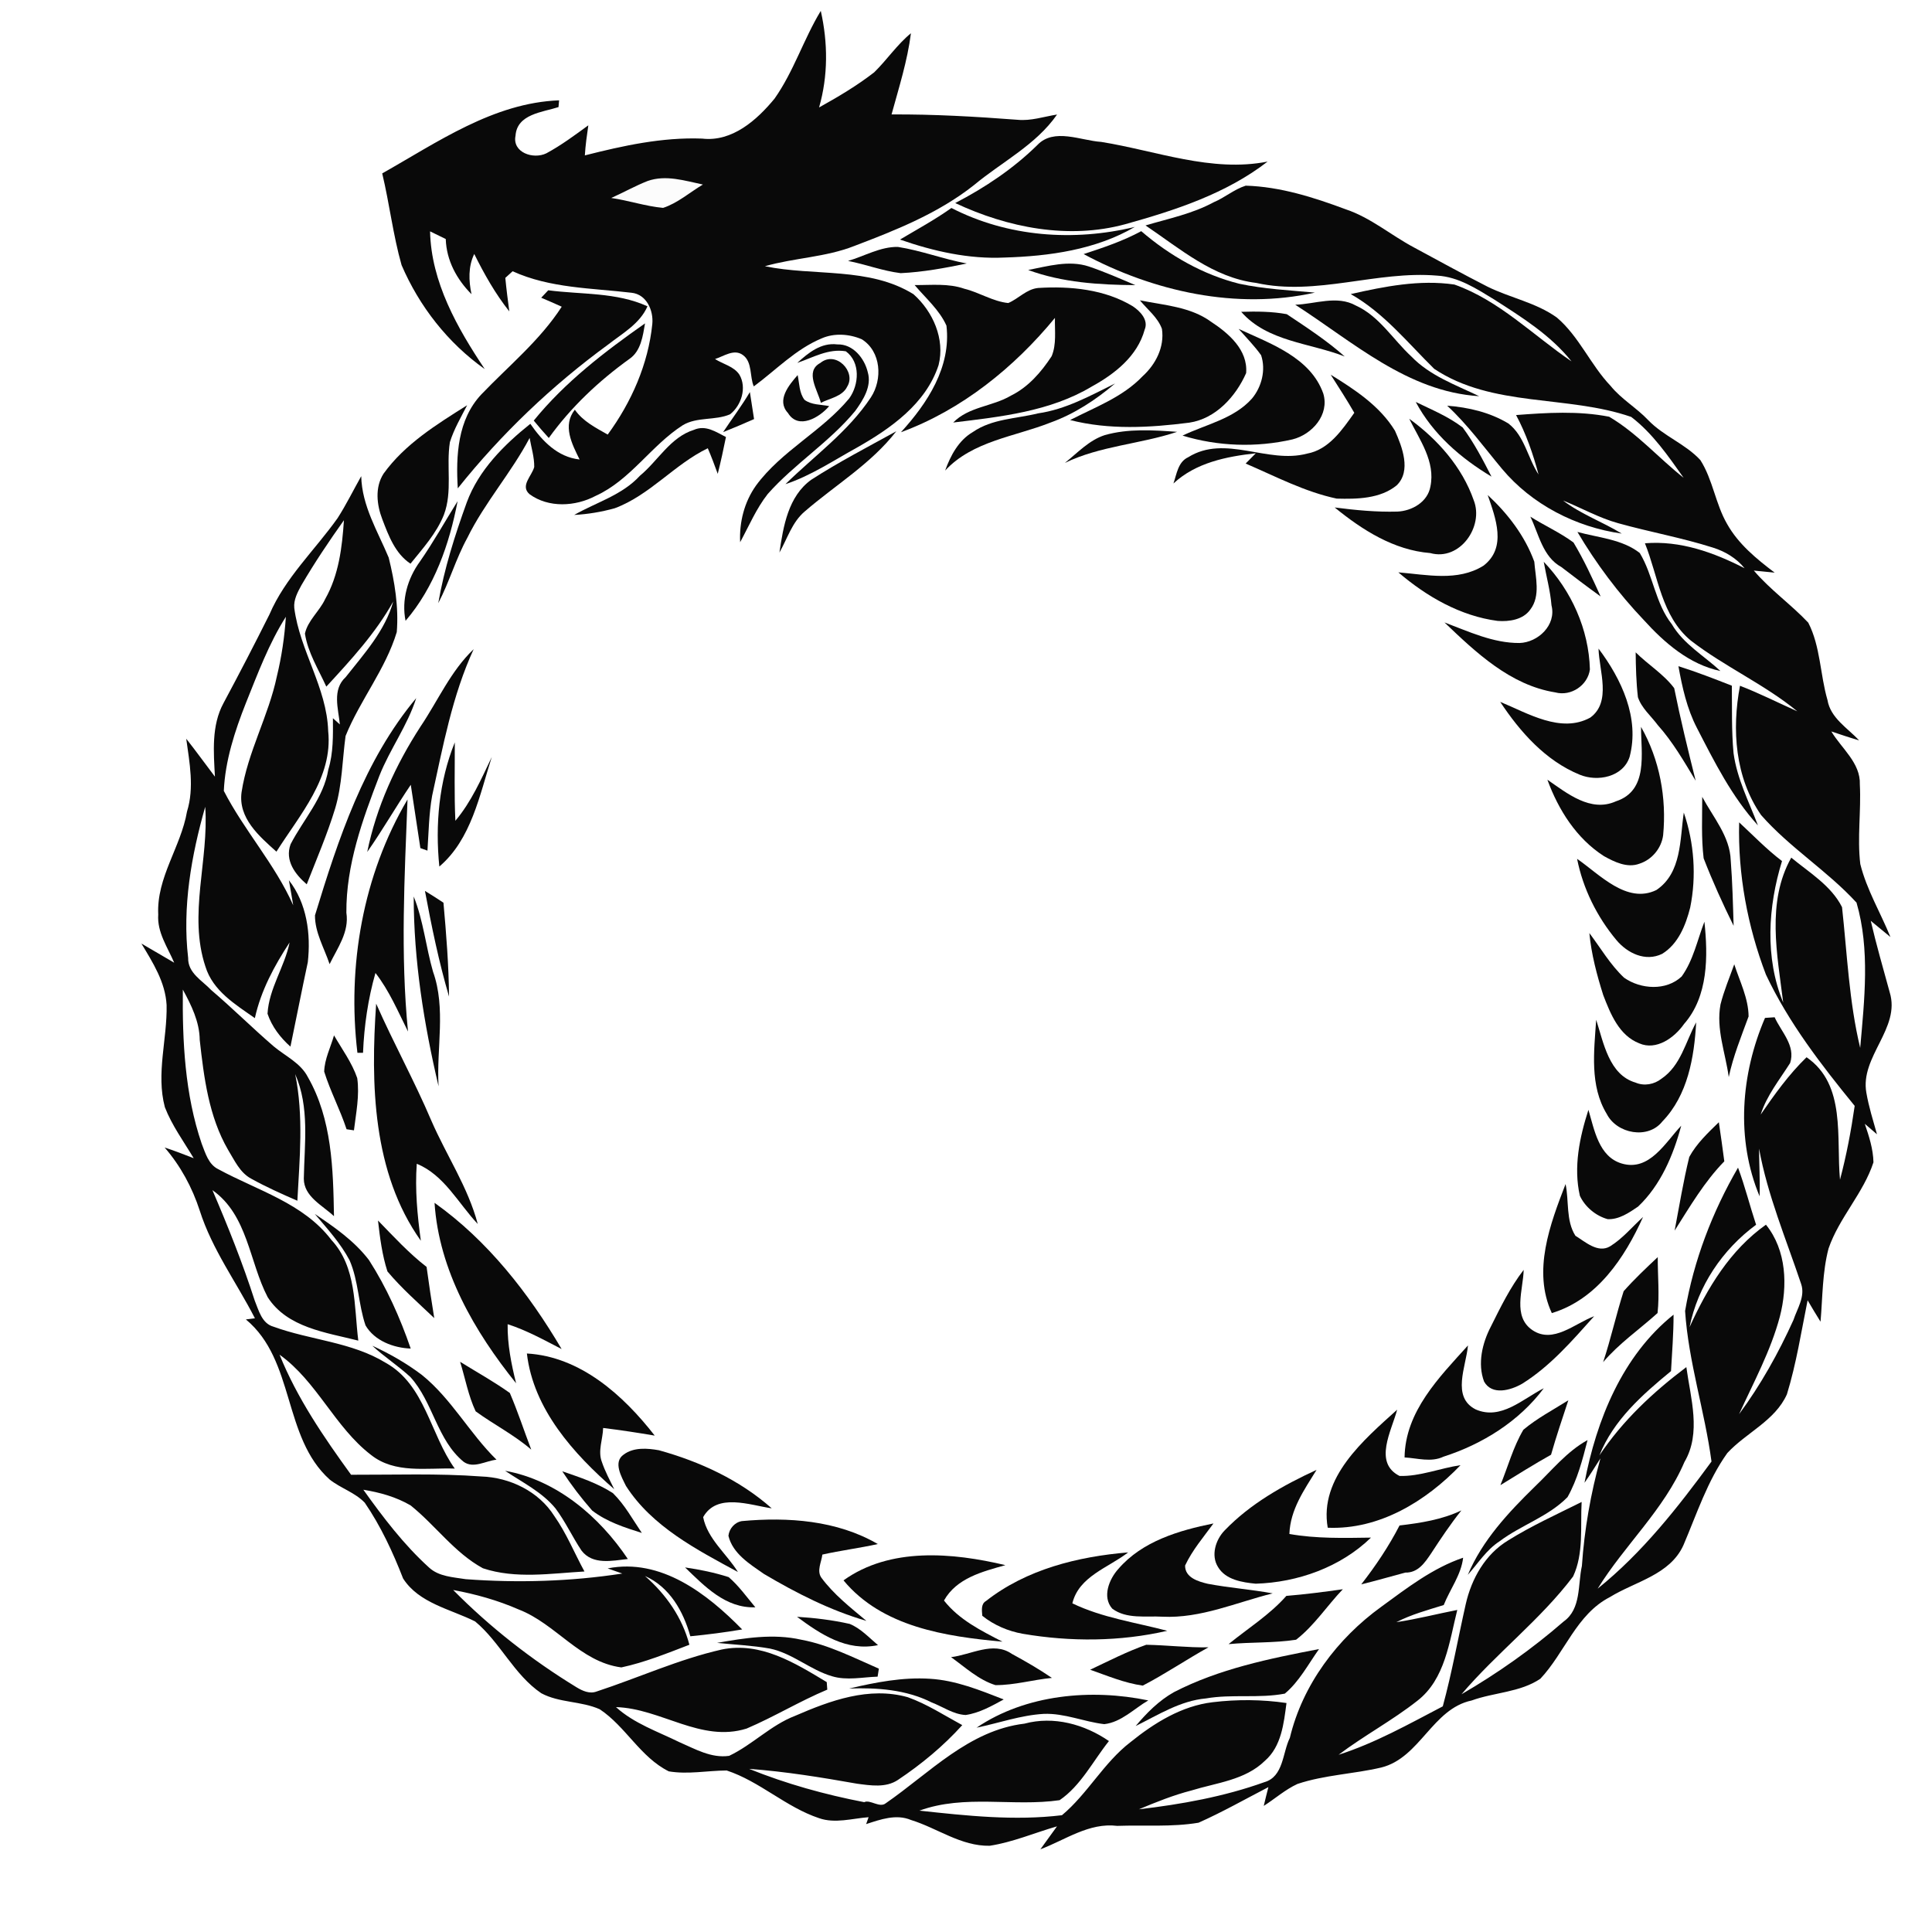
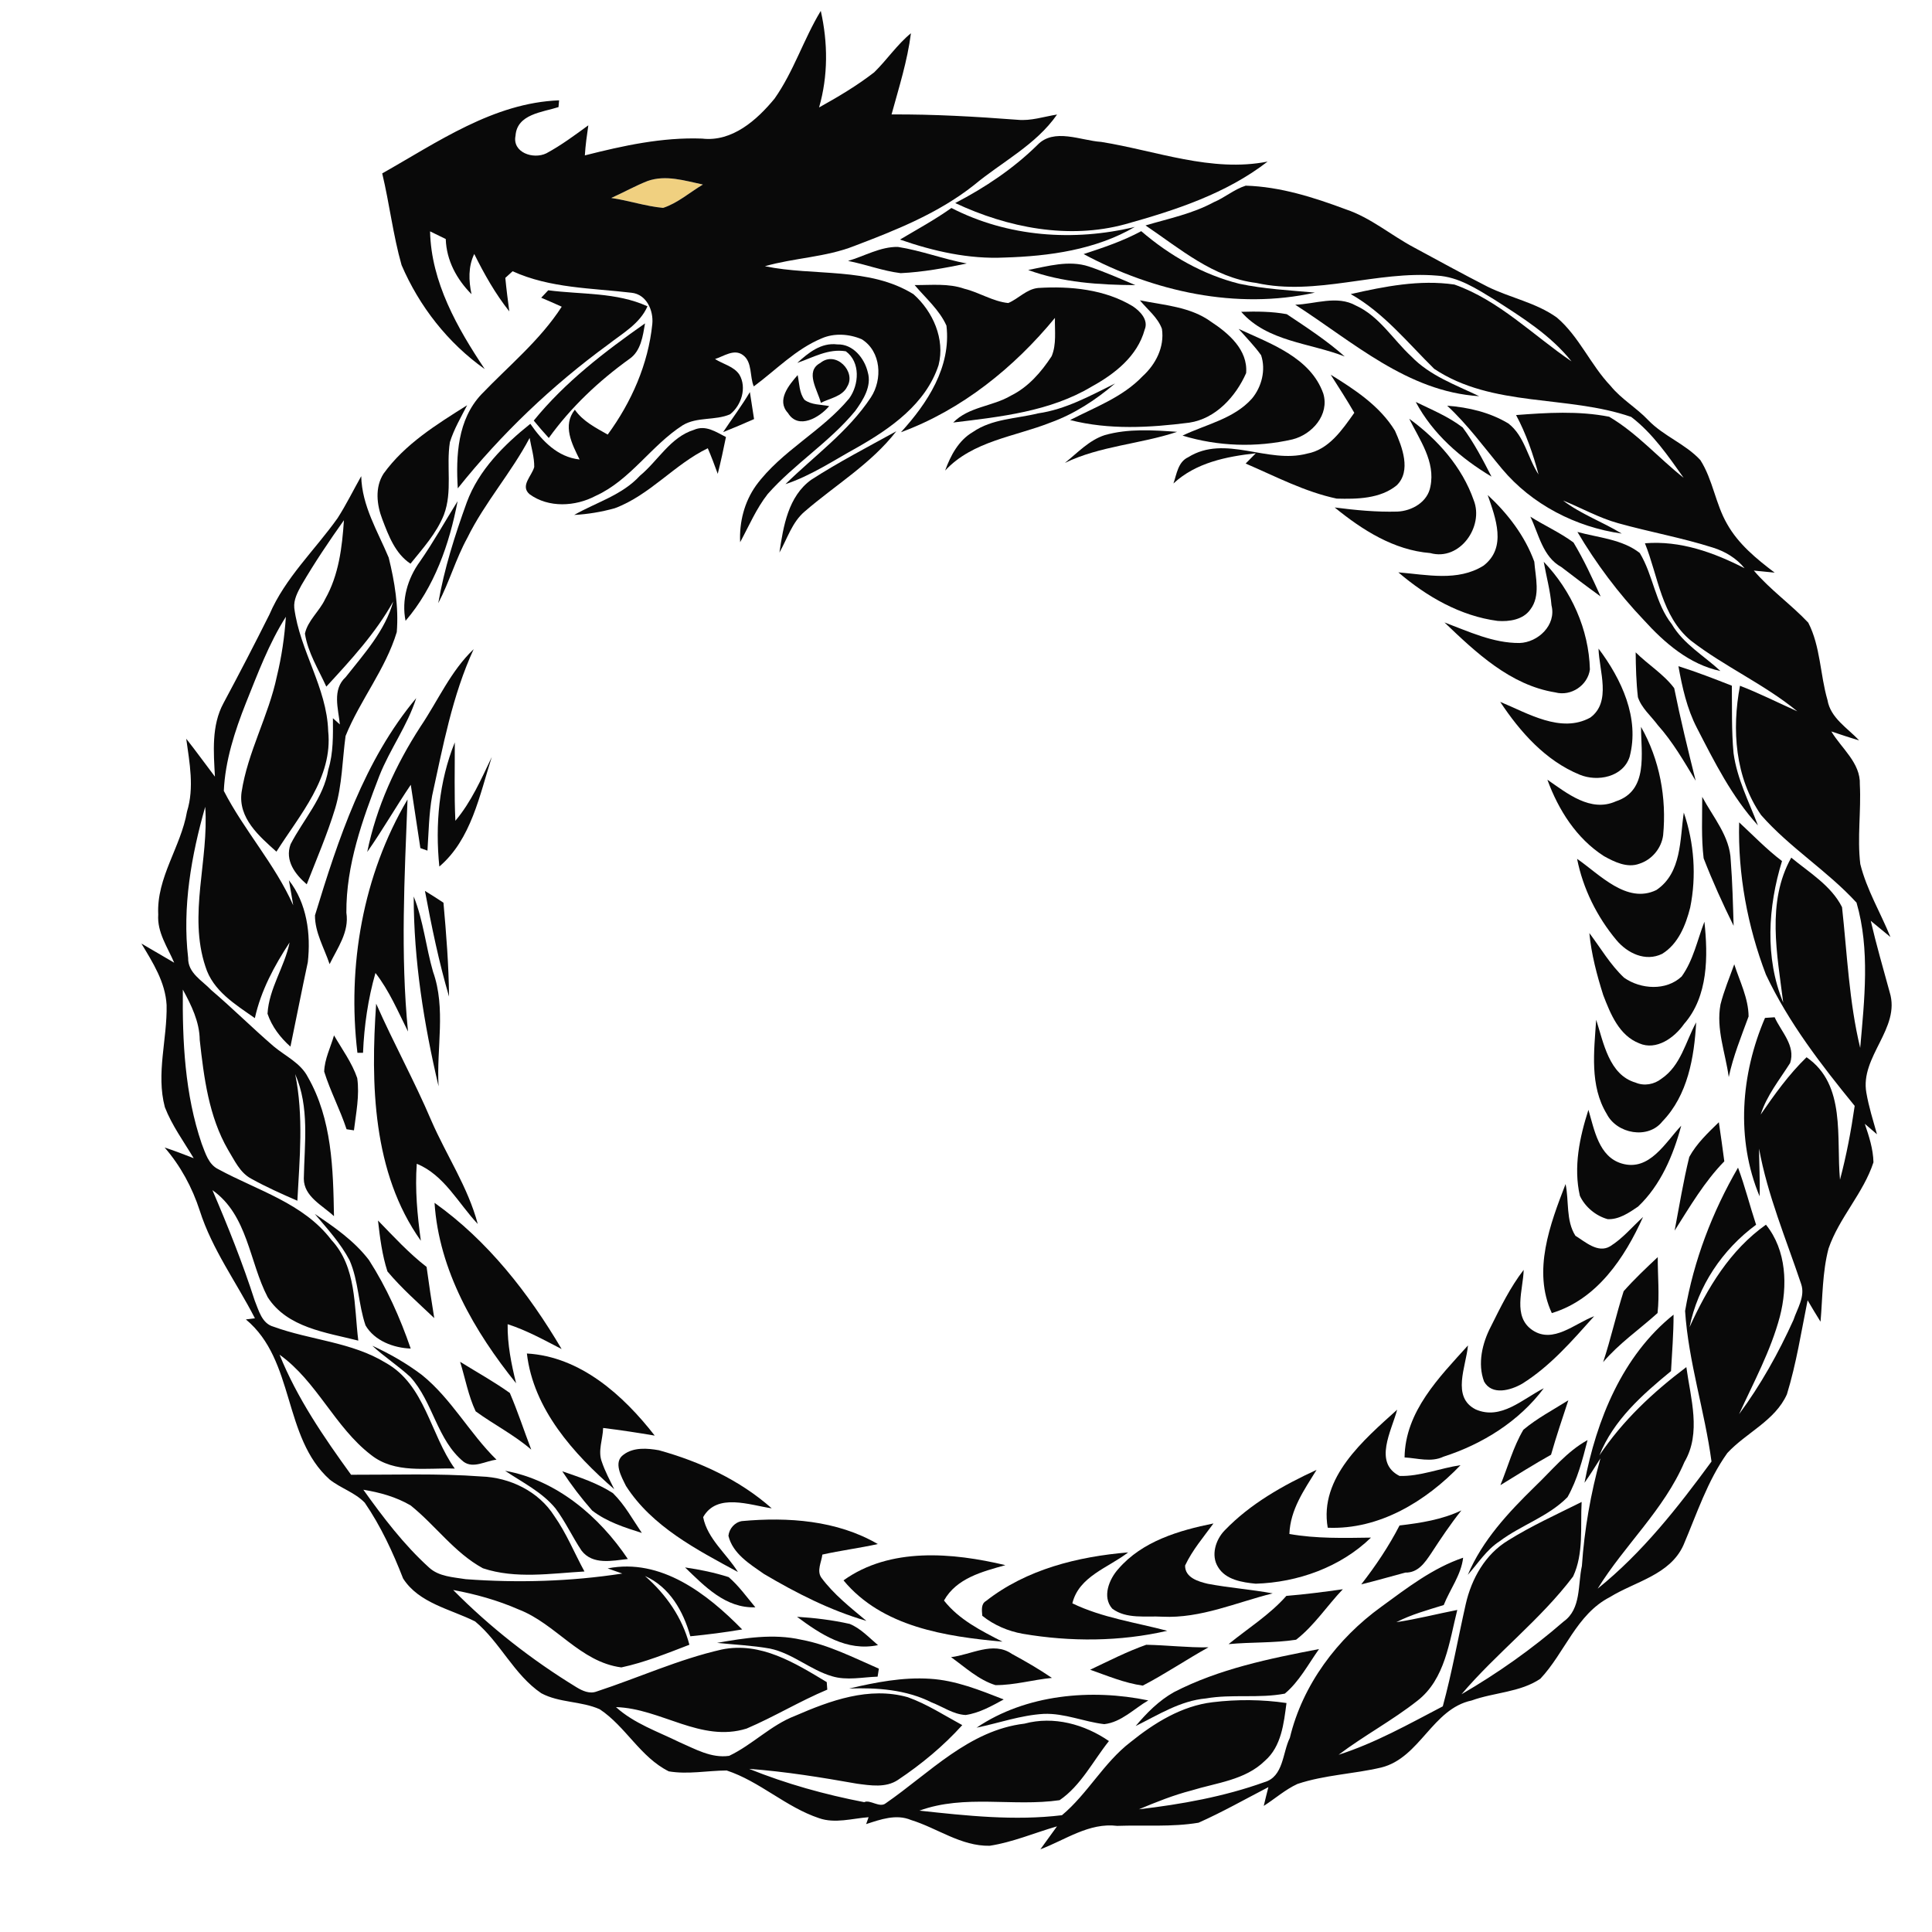
<svg xmlns="http://www.w3.org/2000/svg" width="600pt" height="600pt" viewBox="0 0 600 600" version="1.1" id="svg2">
-   <path style="fill:#fcfcfc" id="path7" d="m 201.1,56.22 c 5.68,-2.02 11.6,-0.08 17.19,1.09 -4.08,2.43 -7.85,5.78 -12.36,7.25 -5.44,-0.5 -10.69,-2.3 -16.1,-3.08 3.79,-1.69 7.41,-3.74 11.27,-5.26 z" />
-   <path style="fill:#fcfcfc" id="path9" d="m 131.7,57.15 c 1.27,0.09 2.54,0.18 3.81,0.27 0.08,0.74 0.25,2.24 0.33,2.98 -1.4,-1.06 -2.78,-2.15 -4.14,-3.25 z" />
-   <path style="fill:#fcfcfc" id="path11" d="m 315.6,95.11 c 3.36,0.59 6.63,1.59 9.77,2.92 -3.38,-0.49 -6.68,-1.46 -9.77,-2.92 z" />
-   <path style="fill:#fcfcfc" id="path13" d="m 478.4,148.15 c 1.4,-0.44 1.88,0.05 1.45,1.45 -1.4,0.43 -1.89,-0.06 -1.45,-1.45 z" />
-   <path style="fill:#fcfcfc" id="path15" d="m 560.11,221.43 c 4.38,1.97 6.67,6.11 7.18,10.75 -2.47,-3.54 -4.92,-7.08 -7.18,-10.75 z" />
-   <path style="fill:#fcfcfc" id="path19" d="m 90.13,288.53 c 3.91,0.79 -2.3,3.44 0,0 z" />
-   <path style="fill:#fcfcfc" id="path23" d="m 414.24,513.37 c 3.86,-3.18 8.35,-5.47 12.91,-7.48 -4.17,2.72 -8.52,5.14 -12.91,7.48 z" />
+   <path style="fill:#f0d080" id="path7" d="m 201.1,56.22 c 5.68,-2.02 11.6,-0.08 17.19,1.09 -4.08,2.43 -7.85,5.78 -12.36,7.25 -5.44,-0.5 -10.69,-2.3 -16.1,-3.08 3.79,-1.69 7.41,-3.74 11.27,-5.26 z" />
+   <path style="fill:#f0d080" id="path9" d="m 131.7,57.15 c 1.27,0.09 2.54,0.18 3.81,0.27 0.08,0.74 0.25,2.24 0.33,2.98 -1.4,-1.06 -2.78,-2.15 -4.14,-3.25 z" />
+   <path style="fill:#f0d080" id="path11" d="m 315.6,95.11 c 3.36,0.59 6.63,1.59 9.77,2.92 -3.38,-0.49 -6.68,-1.46 -9.77,-2.92 z" />
+   <path style="fill:#f0d080" id="path13" d="m 478.4,148.15 c 1.4,-0.44 1.88,0.05 1.45,1.45 -1.4,0.43 -1.89,-0.06 -1.45,-1.45 z" />
+   <path style="fill:#f0d080" id="path15" d="m 560.11,221.43 c 4.38,1.97 6.67,6.11 7.18,10.75 -2.47,-3.54 -4.92,-7.08 -7.18,-10.75 z" />
+   <path style="fill:#f0d080" id="path19" d="m 90.13,288.53 c 3.91,0.79 -2.3,3.44 0,0 z" />
+   <path style="fill:#f0d080" id="path23" d="m 414.24,513.37 c 3.86,-3.18 8.35,-5.47 12.91,-7.48 -4.17,2.72 -8.52,5.14 -12.91,7.48 z" />
  <g id="#090909ff">
    <path fill="#090909" opacity="1.00" d="M 240.55 30.62 C 246.5 22.18 249.57 12.17 254.9 3.38 C 257.14 13.32 257.19 23.57 254.37 33.37 C 260.29 30.08 266.13 26.62 271.49 22.46 C 275.46 18.58 278.58 13.86 282.9 10.32 C 281.81 18.92 279.16 27.2 276.88 35.54 C 289.94 35.46 302.99 36.21 316.01 37.2 C 320.18 37.61 324.21 36.21 328.28 35.57 C 321.7 45.03 311.17 50.25 302.51 57.46 C 291.5 66.19 278.32 71.45 265.31 76.39 C 256.41 79.9 246.68 80.06 237.55 82.68 C 252.82 85.84 269.91 82.82 283.68 91.36 C 289.72 96.72 293.55 105.31 291.48 113.4 C 287.54 125.43 276.55 133.11 266.02 139.07 C 258.78 143.06 251.82 147.75 243.93 150.36 C 252.92 141.54 263.44 134.05 270.46 123.41 C 274.14 117.81 273.66 109.16 267.65 105.37 C 263.76 103.69 259.05 103.37 255.14 105.1 C 247.08 108.46 241.01 114.9 234.1 120 C 232.78 117.07 233.73 112.42 230.7 110.25 C 227.96 108.24 224.79 110.65 222.06 111.5 C 224.45 113.05 227.94 113.77 229.63 116.36 C 231.99 120.38 230.25 125.9 226.74 128.66 C 222.09 130.67 216.5 129.38 212.05 132.05 C 202.22 138.34 195.81 149.09 185 153.99 C 178.71 157.33 170.38 157.8 164.46 153.48 C 161.44 150.87 165.2 147.8 165.91 145.02 C 165.95 141.97 165 138.99 164.48 136 C 158.79 146.82 150.52 156.07 145.12 167.06 C 141.55 173.56 139.55 180.76 136.11 187.31 C 137.95 176.61 141.28 166.21 144.96 156.02 C 148.66 145.99 156.5 138.17 164.7 131.62 C 168.38 136.93 173.14 141.96 180 142.7 C 177.63 137.89 174.61 132.16 178.52 127.24 C 181.04 130.85 185 132.84 188.73 134.96 C 196.09 124.92 201.32 113.08 202.58 100.62 C 202.99 96.44 200.8 91.41 196.14 90.92 C 183.75 89.45 170.8 89.53 159.2 84.24 C 158.45 84.93 157.69 85.62 156.93 86.3 C 157.26 89.78 157.71 93.24 158.17 96.71 C 153.82 91.22 150.38 85.11 147.28 78.87 C 145.38 82.82 145.55 87.18 146.43 91.37 C 141.82 86.71 138.66 80.92 138.43 74.23 C 136.81 73.43 135.18 72.64 133.56 71.85 C 133.91 87.62 142.02 101.85 150.54 114.62 C 139.11 106.53 130.22 95.15 124.71 82.32 C 122.06 72.98 120.96 63.28 118.7 53.85 C 135.87 44.17 153.25 31.93 173.63 31.16 C 173.59 31.68 173.49 32.74 173.45 33.26 C 168.44 34.87 160.58 35.41 160.1 42.13 C 159.03 47.36 165.62 49.6 169.68 47.61 C 174.29 45.13 178.49 41.99 182.71 38.92 C 182.26 42.02 181.82 45.13 181.63 48.26 C 193.55 45.24 205.63 42.58 218.03 43.04 C 227.39 44.14 235.06 37.29 240.55 30.62 M 201.1 56.22 C 197.24 57.74 193.62 59.79 189.83 61.48 C 195.24 62.26 200.49 64.06 205.93 64.56 C 210.44 63.09 214.21 59.74 218.29 57.31 C 212.7 56.14 206.78 54.2 201.1 56.22" id="path26" />
    <path fill="#090909" opacity="1.00" d=" M 322.12 45.08 C 327.28 39.59 335.69 43.68 341.99 44.07 C 359.06 46.81 376.25 53.63 393.67 50.18 C 380.76 60.17 364.97 65.30 349.46 69.63 C 331.79 74.44 312.94 70.71 296.65 63.06 C 305.90 58.26 314.66 52.41 322.12 45.08 Z" id="path28" />
    <path fill="#090909" opacity="1.00" d="M 376.92 62.81 C 380.37 61.37 383.29 58.79 386.87 57.66 C 397.6 57.98 407.99 61.29 417.98 65.02 C 425.72 67.62 431.96 73.04 439.09 76.83 C 446.68 80.94 454.26 85.09 461.95 89.02 C 469 92.51 477.04 93.97 483.5 98.62 C 490.43 104.52 493.95 113.31 500.19 119.85 C 503.53 123.97 508.23 126.63 511.86 130.47 C 516.61 135.43 523.42 137.85 528.06 142.88 C 531.95 148.98 532.75 156.49 536.37 162.73 C 539.88 168.99 545.52 173.58 551.15 177.85 C 548.99 177.64 546.83 177.4 544.67 177.2 C 549.74 183.16 556.23 187.71 561.57 193.37 C 565.38 200.76 565.24 209.51 567.54 217.39 C 568.47 222.99 573.75 226.07 577.37 229.93 C 574.46 229.09 571.6 228.12 568.74 227.16 C 571.87 232.41 577.85 236.93 577.59 243.63 C 578.02 251.86 576.75 260.13 577.73 268.34 C 579.71 276.31 584.02 283.43 587.09 291 C 585.04 289.32 583 287.64 580.98 285.97 C 582.71 293.42 584.84 300.77 586.86 308.15 C 590.34 319.38 577.58 328.13 579.62 339.38 C 580.37 343.76 581.72 347.99 582.91 352.26 C 581.64 351.19 580.38 350.1 579.13 349.01 C 580.44 352.89 581.73 356.82 581.82 360.97 C 578.67 370.61 571.17 378.14 567.87 387.74 C 565.93 395.15 566.04 402.87 565.38 410.46 C 563.99 408.27 562.68 406.03 561.37 403.81 C 559.4 413.58 557.87 423.48 554.94 433.02 C 551.26 441.24 542.27 444.93 536.43 451.26 C 530.23 459.94 526.95 470.18 522.8 479.88 C 518.6 489.13 507.87 491.11 499.95 496 C 489.56 501.36 485.98 513.27 478.37 521.35 C 472.12 525.59 463.99 525.57 457.04 528.1 C 444.81 530.68 441.03 545.89 428.99 548.91 C 420.38 550.94 411.38 551.2 402.94 554.02 C 399.14 555.77 395.98 558.6 392.47 560.84 C 392.92 558.89 393.42 556.94 393.91 555.01 C 386.71 558.74 379.63 562.76 372.22 566.06 C 363.9 567.46 355.37 566.74 346.97 567.04 C 338.22 565.96 330.89 571.38 323.1 574.32 C 324.81 571.93 326.55 569.58 328.26 567.19 C 321.3 569.19 314.54 572.12 307.35 573.22 C 298.45 573.39 291.11 567.74 282.91 565.21 C 278.3 563.28 273.42 565.05 268.99 566.49 C 269.24 565.77 269.49 565.06 269.75 564.35 C 264.68 564.73 259.34 566.39 254.37 564.65 C 244.07 561.22 235.97 553.23 225.68 549.84 C 219.69 549.87 213.69 551.12 207.7 550.11 C 198.87 545.72 194.33 536.19 186.26 530.83 C 180.5 528.25 173.69 528.86 168.1 525.85 C 159.58 520.07 155.37 510.05 147.55 503.55 C 139.93 499.72 130.09 497.91 125.18 490.2 C 121.99 482 118.26 473.96 113.28 466.68 C 110.24 463.5 105.79 462.19 102.38 459.48 C 87.74 446.33 91.7 422.49 76.36 409.76 C 77.3 409.63 78.23 409.51 79.17 409.41 C 73.45 398.27 65.88 388.03 62.04 375.99 C 59.71 368.8 56.08 362.08 51.13 356.37 C 54.18 357.36 57.16 358.53 60.15 359.69 C 57.05 354.49 53.39 349.52 51.2 343.85 C 48.41 333.38 51.97 322.67 51.74 312.12 C 51.34 304.96 47.47 298.96 43.92 293.03 C 47.31 295.01 50.71 296.99 54.1 298.98 C 52.03 294.14 48.75 289.52 49.14 284 C 48.57 272.53 56.2 263 58.08 252.02 C 60.38 244.64 58.86 236.86 57.84 229.42 C 60.89 233.28 63.77 237.28 66.75 241.2 C 66.34 233.57 65.63 225.35 69.4 218.38 C 74.29 209.27 79.05 200.08 83.68 190.82 C 88.55 179.45 97.79 170.85 104.85 160.9 C 107.54 156.7 109.74 152.22 112.18 147.88 C 112.4 157.12 117.27 164.92 120.71 173.16 C 122.58 180.67 123.85 188.55 123.22 196.3 C 119.71 207.89 111.83 217.42 107.32 228.56 C 106.3 236.06 106.28 243.75 104.09 251.06 C 101.64 259.1 98.31 266.81 95.26 274.63 C 91.71 271.57 88.39 267.29 90.24 262.19 C 94.19 254.54 100.51 247.79 101.96 239 C 103.55 233.82 103.42 228.4 103.39 223.05 C 104.11 223.69 104.83 224.33 105.55 224.98 C 105.06 220.03 103.09 214.19 107.36 210.28 C 113.09 203.01 119.58 195.93 122.13 186.79 C 116.64 196.68 108.95 204.96 101.34 213.24 C 98.9 207.86 95.61 202.68 94.7 196.77 C 95.59 192.68 99.24 189.81 100.97 186.07 C 105.22 178.58 106.25 169.98 106.81 161.56 C 102.16 168.1 97.68 174.77 93.63 181.7 C 92.44 183.88 91.14 186.25 91.39 188.82 C 93.09 202.05 101.5 213.53 101.92 227.04 C 103.44 241.55 93.06 253.06 85.85 264.49 C 80.49 259.69 73.93 254.07 75.02 246.03 C 76.92 233.52 83.41 222.34 85.99 210.01 C 87.46 203.96 88.37 197.77 88.78 191.55 C 83.47 199.9 80.04 209.22 76.36 218.35 C 72.91 227.07 69.92 236.26 69.51 245.62 C 75.84 257.93 85.41 268.4 91.06 281.14 C 90.64 278.54 90.17 275.96 89.72 273.37 C 95.3 280.49 96.58 290.06 95.59 298.83 C 93.72 307.55 92.01 316.3 90.2 325.04 C 87.06 322.25 84.43 318.82 83.08 314.82 C 83.53 306.95 88.38 300.31 89.94 292.69 C 85.19 299.93 81.03 307.65 79.15 316.19 C 73.07 311.91 66.13 307.75 63.8 300.18 C 58.41 284.04 64.92 267.07 63.73 250.56 C 59.41 265.74 56.59 281.69 58.43 297.48 C 58.33 302.21 62.77 304.48 65.57 307.45 C 72.21 313.1 78.38 319.26 84.99 324.95 C 88.63 328 93.36 330.1 95.61 334.5 C 103.11 347.59 103.47 363.03 103.72 377.7 C 100.14 374.31 94.37 371.64 94.35 366.04 C 94.55 355.14 96.18 343.87 91.67 333.57 C 94.33 346.6 93.05 359.77 92.35 372.9 C 87.47 370.78 82.6 368.6 77.94 366.01 C 74.46 364.12 72.81 360.31 70.83 357.09 C 64.84 346.74 63.33 334.67 62.03 322.98 C 61.96 317.29 59.42 312.18 56.78 307.32 C 56.62 323.4 57.4 339.84 62.64 355.19 C 63.79 358.12 64.75 361.66 67.84 363.13 C 79.9 369.69 94.28 373.68 102.91 385.07 C 110.77 393.5 109.93 405.62 111.27 416.34 C 101.28 413.81 89.2 412.34 83.13 402.85 C 77.39 391.86 76.98 377.38 65.97 369.61 C 70.8 380.86 75.34 392.23 79.1 403.89 C 80.36 406.95 81.3 411.02 84.95 412.02 C 96.42 416.2 109.18 416.75 119.78 423.23 C 132.03 430.06 133.59 445.41 141.23 456.08 C 132.47 455.79 122.64 457.76 115.19 451.81 C 103.96 443.18 98.41 428.99 86.82 420.71 C 92.26 434.19 100.54 446.29 109.03 458 C 122.5 458.04 135.99 457.53 149.44 458.53 C 158.34 458.82 167.32 463.16 172.15 470.82 C 175.92 476.17 178.38 482.3 181.51 488.04 C 171.06 488.64 160.11 490.42 149.97 487.04 C 141.14 482.23 135.25 473.72 127.52 467.52 C 123.04 464.89 117.94 463.48 112.84 462.65 C 118.96 471.22 125.4 479.7 133.23 486.8 C 136.29 489.64 140.77 489.8 144.65 490.43 C 160.84 491.63 177.2 491.15 193.26 488.68 C 191.74 488.14 190.22 487.61 188.71 487.08 C 205.25 483.8 219.65 494.97 230.49 506.04 C 225.15 506.95 219.78 507.63 214.39 508.16 C 212.22 500.41 207.99 492.86 200.3 489.44 C 206.86 495.15 211.88 502.35 214.1 510.79 C 207.17 513.45 200.25 516.27 192.97 517.83 C 180.16 516.17 172.64 504.29 161.09 499.84 C 154.59 496.99 147.7 495.07 140.74 493.79 C 152.2 505.38 165.14 515.5 179.05 524 C 180.9 525.12 183.12 526.14 185.29 525.31 C 198.27 521.05 210.81 515.29 224.16 512.27 C 236.23 509.78 246.91 516.47 256.75 522.39 C 256.79 522.97 256.88 524.14 256.92 524.73 C 248.36 528.32 240.39 533.19 231.87 536.82 C 217.69 541.27 205.24 530.55 191.3 530.16 C 196.93 535.26 204.27 537.74 210.98 541.04 C 215.87 543.15 220.87 546.1 226.45 545.29 C 233.67 541.86 239.39 535.75 246.92 532.87 C 257.85 528.13 269.86 523.7 281.91 527.08 C 287.9 529.21 293.27 532.74 298.84 535.75 C 292.96 542.27 286.13 547.92 278.83 552.79 C 275.08 555.28 270.35 554.5 266.14 553.94 C 255.04 551.98 243.89 550.16 232.65 549.34 C 244.18 553.99 256.2 557.33 268.4 559.68 C 270.17 558.76 273.19 561.57 275.08 560.02 C 288.66 550.65 300.92 537.34 318.17 535.29 C 327.25 532.85 336.82 535.49 344.39 540.7 C 339.45 546.89 335.67 554.56 329.07 559.06 C 314.67 561.16 299.62 557.17 285.54 562.31 C 300.2 563.9 315.1 565.52 329.8 563.73 C 337.72 557.13 342.76 547.44 351.04 541.07 C 358.45 535.09 366.96 529.78 376.6 528.64 C 384.19 527.72 391.95 527.77 399.53 528.89 C 398.7 535.18 397.97 542.37 392.83 546.83 C 386.67 552.87 377.77 553.64 369.94 556.07 C 364.36 557.51 359 559.68 353.69 561.89 C 366.87 560.35 380.12 557.97 392.63 553.48 C 398.66 551.78 398.26 544.33 400.57 539.72 C 404.53 523.18 415.33 508.85 428.98 498.99 C 436.94 493.18 444.94 486.97 454.39 483.76 C 453.78 489.1 450.31 493.55 448.36 498.46 C 443.38 500.01 438.31 501.38 433.65 503.78 C 440.02 502.83 446.25 501.22 452.57 499.98 C 450.09 509.84 448.83 521.47 440.2 528.17 C 432.41 534.31 423.62 538.99 415.71 544.96 C 427.08 541.32 437.53 535.42 448.07 529.92 C 450.93 519.43 452.81 508.73 455.21 498.14 C 457 490.26 461.26 482.69 468.33 478.41 C 475.63 473.85 483.5 470.29 491.19 466.45 C 490.77 474.11 491.89 482.44 488.54 489.59 C 478.38 503.04 464.77 513.35 453.88 526.17 C 465.12 519.64 475.8 512.1 485.61 503.57 C 491.11 499.65 489.97 492.13 491.27 486.33 C 492.04 475.01 494 463.83 497.03 452.91 C 495.41 455.45 493.83 458.03 492.08 460.49 C 495.81 440.96 503.83 421.02 519.74 408.28 C 519.75 414.14 519.27 419.96 518.95 425.81 C 510.04 433.13 501.08 441.02 496.7 452 C 503.91 441.2 513.38 432.34 523.71 424.57 C 525.03 434.25 528.43 445.01 523.11 454.05 C 516.79 468.85 504.53 479.83 496.17 493.37 C 510.02 482.23 521.07 468.15 531.52 453.89 C 529.42 438.2 524.37 422.96 523.32 407.14 C 525.99 391.5 531.79 376.33 539.76 362.62 C 541.93 368.43 543.42 374.47 545.37 380.36 C 534.92 388.04 527.26 399.43 524.7 412.18 C 530.21 400.01 537.34 388.18 548.43 380.34 C 554.85 388.28 555.22 399.37 552.74 408.92 C 549.91 419.55 544.62 429.24 540.08 439.19 C 546.79 430.11 552.32 420.21 556.97 409.94 C 558.16 406.35 560.72 402.59 559.34 398.69 C 554.69 384.81 548.92 371.17 546.29 356.71 C 546.32 361.63 546.61 366.59 546.46 371.52 C 539.04 353.78 540.65 333.54 548.14 316.12 C 548.89 316.07 550.38 315.97 551.13 315.92 C 553.16 320.43 557.71 324.74 555.94 330.13 C 552.66 335.33 548.67 340.2 546.79 346.15 C 551.1 339.88 555.55 333.66 561.04 328.34 C 573.41 336.82 570.2 353.44 571.43 366.36 C 573.43 358.82 574.88 351.15 575.99 343.44 C 565.6 330.72 555.47 317.59 548.43 302.68 C 542.69 287.64 539.7 271.51 540.11 255.39 C 544.49 259.45 548.64 263.78 553.42 267.41 C 549.06 281.55 548.05 297.46 553.79 311.36 C 551.95 296.45 548.53 280.21 556.29 266.35 C 561.88 270.97 568.74 275.07 572.06 281.73 C 573.66 296.32 574.24 311.09 577.7 325.43 C 579.01 310.5 580.79 294.85 576.56 280.32 C 567.48 270.41 555.8 263.24 546.92 253.12 C 538.85 241.46 537.78 226.6 540.37 212.97 C 546.43 215.31 552.24 218.26 558.18 220.91 C 547.89 212.46 535.57 207.04 525.07 198.91 C 515.97 191.36 514.99 179.04 510.85 168.72 C 521.82 167.82 532.21 171.56 541.79 176.47 C 539.26 173.34 535.74 171.24 531.92 170.05 C 522.29 166.99 512.31 165.21 502.59 162.5 C 496.59 160.86 491.16 157.75 485.42 155.44 C 491 159.7 497.7 162.07 503.65 165.71 C 489.41 163.71 475.72 156.68 466.45 145.59 C 460.91 138.95 455.81 131.9 449.44 126 C 456.04 126.49 462.74 128.07 468.45 131.52 C 473.5 135.42 474.44 142.24 477.81 147.36 C 476.11 140.98 473.95 134.73 470.83 128.9 C 480.45 128.16 490.19 127.55 499.74 129.42 C 508.39 134.51 515.05 142.2 522.87 148.39 C 518.07 141.61 513.25 134.57 506.59 129.48 C 486.74 122.6 463.47 126.61 445.41 114.55 C 437.12 106.4 429.76 97.15 419.48 91.33 C 429.97 88.96 440.89 86.78 451.68 88.37 C 465.55 93.26 476.08 104.09 488.05 112.23 C 481.58 104.1 472.63 98.53 464 92.99 C 458.54 89.67 452.95 85.98 446.34 85.6 C 427.53 83.99 408.85 92.03 390.1 87.86 C 376.79 86.24 366.44 77.21 355.75 70.01 C 362.89 67.89 370.31 66.4 376.92 62.81" id="path30" />
    <path fill="#090909" opacity="1.00" d=" M 295.47 64.59 C 312.99 73.60 333.43 75.07 352.44 70.47 C 340.31 77.56 325.84 79.57 312.00 79.98 C 300.91 80.52 289.92 78.03 279.50 74.40 C 284.87 71.21 290.37 68.22 295.47 64.59 Z" id="path32" />
    <path fill="#090909" opacity="1.00" d=" M 354.42 71.79 C 363.22 79.35 373.55 85.29 384.87 88.12 C 392.59 89.77 400.50 90.15 408.36 90.87 C 384.00 96.31 358.26 90.54 336.53 78.91 C 342.63 76.91 348.75 74.86 354.42 71.79 Z" id="path34" />
    <path fill="#090909" opacity="1.00" d=" M 263.37 81.03 C 268.47 79.55 273.40 76.59 278.84 76.68 C 286.09 77.81 293.01 80.49 300.24 81.83 C 293.47 83.24 286.63 84.51 279.71 84.83 C 274.15 84.15 268.84 82.10 263.37 81.03 Z" id="path36" />
    <path fill="#090909" opacity="1.00" d=" M 319.31 83.85 C 325.41 82.67 331.94 80.72 338.12 82.75 C 343.05 84.42 347.81 86.51 352.60 88.55 C 341.36 88.47 329.95 87.76 319.31 83.85 Z" id="path38" />
    <path fill="#090909" opacity="1.00" d="M 284.05 88.53 C 289.21 88.57 294.52 87.93 299.51 89.68 C 304.15 90.81 308.31 93.62 313.12 94.11 C 316.32 92.77 318.78 89.78 322.42 89.43 C 332.37 88.81 343.15 89.84 351.84 95.14 C 354.12 96.67 356.74 99.4 355.49 102.37 C 353.23 110.63 346.2 116.12 339.03 120.06 C 326.09 127.81 310.72 129.44 296.03 131.22 C 300.86 126.27 308.24 126.26 313.95 122.87 C 319.33 120.23 323.37 115.56 326.6 110.62 C 328.16 106.89 327.52 102.69 327.62 98.73 C 314.96 114.14 298.65 127.31 279.8 134.23 C 288.01 125.23 295.44 113.96 293.93 101.13 C 291.73 96.21 287.46 92.58 284.05 88.53" id="path40" />
    <path fill="#090909" opacity="1.00" d=" M 170.26 90.15 C 180.54 91.50 191.45 90.71 201.08 95.13 C 198.71 100.55 193.38 103.47 188.92 106.96 C 171.44 119.72 155.66 134.76 142.17 151.66 C 141.55 141.51 142.11 130.30 149.49 122.48 C 158.00 113.59 167.71 105.69 174.45 95.25 C 172.33 94.29 170.21 93.36 168.08 92.46 C 168.80 91.69 169.53 90.92 170.26 90.15 Z" id="path42" />
    <path fill="#090909" opacity="1.00" d=" M 354.01 93.27 C 361.48 94.78 369.70 95.26 376.07 99.90 C 381.48 103.45 387.59 108.61 387.00 115.86 C 383.80 123.12 377.56 130.04 369.34 131.26 C 357.06 132.83 344.44 133.55 332.33 130.45 C 340.12 126.43 348.65 123.35 354.84 116.85 C 358.90 113.17 361.69 107.78 360.85 102.14 C 359.55 98.55 356.36 96.15 354.01 93.27 Z" id="path44" />
    <path fill="#090909" opacity="1.00" d=" M 402.25 94.64 C 408.40 94.44 415.24 91.62 421.07 94.89 C 428.35 98.18 432.61 105.45 438.30 110.70 C 444.07 116.70 452.04 119.52 459.37 123.04 C 437.06 121.64 420.12 106.10 402.25 94.64 Z" id="path46" />
    <path fill="#090909" opacity="1.00" d=" M 385.47 96.84 C 390.19 96.70 394.97 96.71 399.62 97.57 C 405.78 101.68 412.06 105.77 417.61 110.71 C 406.75 106.46 393.60 106.13 385.47 96.84 Z" id="path48" />
    <path fill="#090909" opacity="1.00" d=" M 165.76 130.62 C 175.46 118.67 187.79 109.22 200.32 100.43 C 199.65 104.31 199.05 109.03 195.48 111.46 C 185.94 118.33 177.31 126.45 170.43 136.02 C 168.82 134.27 167.27 132.46 165.76 130.62 Z" id="path50" />
    <path fill="#090909" opacity="1.00" d=" M 384.66 102.14 C 394.49 106.70 406.95 110.97 410.95 122.19 C 412.96 128.82 407.45 134.95 401.39 136.46 C 390.15 139.04 378.27 138.64 367.25 135.28 C 374.56 131.77 383.17 130.09 388.79 123.80 C 391.84 120.15 393.17 114.89 391.65 110.32 C 389.56 107.39 387.03 104.84 384.66 102.14 Z" id="path52" />
    <path fill="#090909" opacity="1.00" d=" M 247.60 112.70 C 251.03 109.58 254.99 106.32 260.05 106.96 C 264.89 106.79 268.48 111.26 269.50 115.61 C 270.78 119.98 268.04 124.25 265.59 127.63 C 257.61 137.32 246.73 144.03 238.43 153.41 C 234.86 157.95 232.60 163.34 229.86 168.39 C 229.56 162.16 231.16 155.88 234.79 150.78 C 242.71 140.00 255.24 133.97 263.73 123.73 C 266.81 119.47 267.27 112.46 262.68 109.10 C 257.26 108.18 252.50 111.03 247.60 112.70 Z" id="path54" />
    <path fill="#090909" opacity="1.00" d=" M 254.76 112.72 C 259.59 108.75 265.98 115.46 263.11 120.06 C 261.63 123.16 257.60 123.72 254.93 125.10 C 253.96 121.18 249.83 115.35 254.76 112.72 Z" id="path56" />
    <path fill="#090909" opacity="1.00" d=" M 244.71 128.26 C 241.05 124.33 244.99 119.60 247.72 116.49 C 248.26 119.06 248.19 122.00 249.84 124.16 C 251.99 125.79 254.95 125.60 257.51 126.12 C 254.51 129.67 247.92 133.56 244.71 128.26 Z" id="path58" />
    <path fill="#090909" opacity="1.00" d=" M 413.26 116.37 C 420.75 120.98 428.55 126.10 433.22 133.77 C 435.43 138.73 438.37 146.26 433.75 150.73 C 428.63 154.92 421.38 155.02 415.13 154.85 C 405.18 152.74 396.13 147.94 386.85 143.96 C 387.89 142.89 388.95 141.83 390.00 140.77 C 380.86 141.78 371.38 143.68 364.42 150.15 C 365.44 147.24 365.83 143.46 369.00 142.00 C 380.49 134.81 393.66 144.15 405.89 140.88 C 412.68 139.68 416.88 133.43 420.59 128.20 C 418.28 124.18 415.75 120.28 413.26 116.37 Z" id="path60" />
    <path fill="#090909" opacity="1.00" d=" M 322.39 128.37 C 330.99 127.14 338.63 122.88 346.29 119.09 C 340.32 124.19 333.63 128.57 326.22 131.24 C 315.12 135.63 302.04 136.95 293.52 146.14 C 295.20 141.48 297.70 136.75 302.13 134.17 C 308.10 130.03 315.59 130.06 322.39 128.37 Z" id="path62" />
    <path fill="#090909" opacity="1.00" d=" M 224.57 134.20 C 227.33 130.04 230.34 126.06 232.88 121.76 C 233.33 124.56 233.73 127.35 234.18 130.15 C 231.00 131.57 227.80 132.91 224.57 134.20 Z" id="path64" />
    <path fill="#090909" opacity="1.00" d=" M 439.67 124.83 C 444.63 127.24 449.85 129.38 454.25 132.76 C 457.77 137.50 460.51 142.77 463.20 148.02 C 453.59 142.25 445.02 134.84 439.67 124.83 Z" id="path66" />
    <path fill="#090909" opacity="1.00" d=" M 119.13 147.08 C 125.76 137.88 135.63 131.80 145.07 125.85 C 143.15 129.60 140.98 133.26 139.72 137.31 C 138.53 144.81 140.60 152.62 137.85 159.89 C 135.55 165.65 131.32 170.29 127.48 175.06 C 122.72 171.91 120.69 166.39 118.74 161.29 C 116.99 156.78 116.38 151.33 119.13 147.08 Z" id="path68" />
    <path fill="#090909" opacity="1.00" d=" M 437.65 130.05 C 446.42 136.40 454.08 145.02 457.68 155.36 C 460.90 163.49 453.38 174.33 444.17 171.76 C 432.85 170.85 423.06 164.58 414.50 157.60 C 420.95 158.43 427.44 159.06 433.97 158.88 C 438.51 158.68 443.36 155.91 444.22 151.13 C 445.85 143.35 440.87 136.61 437.65 130.05 Z" id="path70" />
    <path fill="#090909" opacity="1.00" d=" M 215.46 133.51 C 219.19 131.86 222.36 134.17 225.45 135.72 C 224.69 139.54 223.85 143.36 222.90 147.15 C 221.91 144.45 220.94 141.83 219.81 139.21 C 209.43 144.22 201.82 153.79 190.91 157.84 C 186.80 158.99 182.58 159.69 178.32 159.92 C 185.21 155.99 193.23 153.76 198.73 147.75 C 204.33 143.13 208.19 135.78 215.46 133.51 Z" id="path72" />
    <path fill="#090909" opacity="1.00" d=" M 343.09 135.13 C 350.41 133.05 358.08 133.58 365.57 134.11 C 354.09 137.95 341.70 138.44 330.69 143.77 C 334.62 140.66 338.20 136.71 343.09 135.13 Z" id="path74" />
    <path fill="#090909" opacity="1.00" d=" M 251.94 148.99 C 260.46 143.49 269.48 138.83 278.35 133.93 C 270.56 144.02 259.39 150.64 249.87 158.88 C 245.97 162.20 244.52 167.28 242.06 171.59 C 243.27 163.43 244.78 154.14 251.94 148.99 Z" id="path76" />
    <path fill="#090909" opacity="1.00" d=" M 462.02 153.73 C 468.23 159.48 473.59 166.45 476.49 174.44 C 476.85 179.24 478.49 185.06 475.27 189.27 C 473.05 192.46 468.70 193.11 465.11 192.83 C 453.53 191.32 443.02 185.24 434.27 177.75 C 443.09 178.47 452.70 180.67 460.69 175.69 C 468.07 170.07 464.46 160.84 462.02 153.73 Z" id="path78" />
    <path fill="#090909" opacity="1.00" d=" M 130.42 174.38 C 134.63 168.33 138.21 161.89 142.11 155.65 C 139.58 168.95 134.89 182.40 125.95 192.80 C 124.64 186.35 126.58 179.63 130.42 174.38 Z" id="path80" />
    <path fill="#090909" opacity="1.00" d=" M 475.26 160.45 C 479.65 163.23 484.47 165.38 488.66 168.47 C 491.89 173.83 494.51 179.54 497.09 185.24 C 492.96 182.27 488.92 179.19 484.89 176.10 C 479.07 172.90 477.92 165.91 475.26 160.45 Z" id="path82" />
    <path fill="#090909" opacity="1.00" d=" M 489.88 165.20 C 496.37 166.99 503.82 167.46 509.25 171.75 C 513.42 178.64 514.07 187.38 519.20 193.86 C 522.82 200.05 529.19 203.62 534.30 208.39 C 524.65 206.36 516.91 199.64 510.46 192.52 C 502.59 184.24 495.69 175.03 489.88 165.20 Z" id="path84" />
    <path fill="#090909" opacity="1.00" d=" M 479.42 174.47 C 488.01 183.43 493.42 195.43 493.76 207.88 C 493.13 212.79 487.94 216.35 483.01 215.03 C 469.08 212.80 458.42 202.69 448.59 193.30 C 456.12 196.12 463.68 199.74 471.88 199.69 C 477.63 199.53 483.39 194.14 481.83 188.00 C 481.46 183.42 480.21 178.98 479.42 174.47 Z" id="path86" />
    <path fill="#090909" opacity="1.00" d=" M 130.60 225.63 C 136.03 217.59 139.96 208.39 147.10 201.61 C 140.46 216.03 137.58 231.74 134.20 247.14 C 133.20 252.75 133.13 258.48 132.75 264.17 C 132.20 263.97 131.10 263.59 130.55 263.39 C 129.55 256.83 128.56 250.27 127.57 243.72 C 122.92 250.58 118.82 257.79 114.05 264.58 C 116.88 250.63 122.89 237.53 130.60 225.63 Z" id="path90" />
    <path fill="#090909" opacity="1.00" d=" M 496.44 201.43 C 503.55 210.89 509.28 223.00 506.09 235.05 C 504.05 241.33 496.13 242.89 490.57 240.58 C 479.98 236.24 472.09 227.32 465.90 217.97 C 474.40 221.46 484.73 227.87 493.87 222.86 C 500.56 217.98 496.60 208.28 496.44 201.43 Z" id="path92" />
    <path fill="#090909" opacity="1.00" d=" M 507.97 202.59 C 511.80 206.41 516.68 209.35 519.94 213.72 C 521.88 223.37 524.22 232.92 526.61 242.47 C 523.00 236.49 519.49 230.38 514.82 225.16 C 512.74 222.34 509.81 219.94 508.67 216.52 C 508.14 211.89 508.02 207.24 507.97 202.59 Z" id="path94" />
    <path fill="#090909" opacity="1.00" d=" M 521.25 206.89 C 526.86 208.66 532.36 210.80 537.84 212.95 C 537.93 219.93 537.72 226.94 538.37 233.90 C 539.44 241.84 543.14 248.95 545.95 256.34 C 537.84 247.44 532.42 236.60 526.96 226.00 C 523.88 220.04 522.43 213.44 521.25 206.89 Z" id="path98" />
    <path fill="#090909" opacity="1.00" d=" M 97.82 284.27 C 105.07 260.51 113.07 236.19 129.26 216.80 C 126.56 225.31 121.13 232.60 117.84 240.87 C 112.59 254.50 107.46 268.64 107.57 283.46 C 108.50 289.43 104.82 294.37 102.36 299.42 C 100.70 294.45 97.78 289.58 97.82 284.27 Z" id="path100" />
    <path fill="#090909" opacity="1.00" d=" M 509.64 225.74 C 515.42 235.92 517.62 247.80 516.50 259.41 C 515.96 263.44 513.02 266.99 509.14 268.23 C 505.36 269.66 501.33 267.67 498.09 265.86 C 489.55 260.36 483.98 251.52 480.55 242.14 C 486.62 246.32 493.96 252.40 501.83 248.86 C 512.04 245.53 509.61 233.90 509.64 225.74 Z" id="path102" />
    <path fill="#090909" opacity="1.00" d=" M 136.44 269.11 C 135.12 256.09 136.32 242.73 141.24 230.55 C 141.27 238.66 141.04 246.78 141.42 254.90 C 146.37 249.03 149.45 241.97 152.72 235.11 C 148.95 246.91 146.35 260.69 136.44 269.11 Z" id="path104" />
    <path fill="#090909" opacity="1.00" d=" M 528.64 247.47 C 532.02 253.81 537.27 259.76 537.50 267.25 C 538.02 273.99 538.19 280.76 538.39 287.52 C 535.00 280.66 531.84 273.68 529.08 266.55 C 528.32 260.22 528.65 253.83 528.64 247.47 Z" id="path108" />
    <path fill="#090909" opacity="1.00" d=" M 111.00 326.96 C 107.79 300.00 112.69 271.77 126.56 248.28 C 125.64 272.29 124.34 296.37 126.71 320.35 C 123.61 314.14 120.90 307.68 116.60 302.16 C 114.29 310.25 113.09 318.56 112.74 326.96 C 112.31 326.96 111.43 326.96 111.00 326.96 Z" id="path110" />
    <path fill="#090909" opacity="1.00" d=" M 522.92 252.36 C 526.15 261.77 526.89 272.12 524.90 281.87 C 523.52 287.31 521.21 293.14 516.21 296.22 C 510.99 298.78 505.39 296.00 502.01 291.97 C 495.97 284.74 491.61 275.98 489.78 266.72 C 496.72 271.49 505.20 280.87 514.40 276.41 C 522.33 271.08 521.68 260.63 522.92 252.36 Z" id="path112" />
    <path fill="#090909" opacity="1.00" d=" M 131.97 276.68 C 133.91 277.85 135.82 279.09 137.72 280.34 C 138.59 290.03 139.36 299.75 139.45 309.49 C 136.29 298.72 134.03 287.71 131.97 276.68 Z" id="path114" />
    <path fill="#090909" opacity="1.00" d=" M 128.48 278.42 C 131.50 285.90 132.25 294.05 134.48 301.77 C 138.56 313.19 135.51 325.51 136.20 337.36 C 131.66 318.08 128.49 298.28 128.48 278.42 Z" id="path116" />
    <path fill="#090909" opacity="1.00" d=" M 522.26 303.25 C 525.89 298.19 527.11 291.97 529.32 286.25 C 530.46 296.91 530.53 309.44 523.00 318.00 C 520.05 322.24 514.39 326.37 509.06 324.01 C 502.79 321.54 500.15 314.86 497.90 309.04 C 495.91 302.76 494.21 296.34 493.59 289.77 C 497.11 294.44 500.07 299.59 504.37 303.63 C 509.53 307.27 517.47 307.78 522.26 303.25 Z" id="path118" />
    <path fill="#090909" opacity="1.00" d=" M 538.59 299.47 C 540.29 304.76 543.00 310.04 543.04 315.67 C 540.77 321.87 538.26 327.99 536.88 334.49 C 535.86 327.01 532.89 319.57 534.32 311.93 C 535.39 307.67 537.12 303.60 538.59 299.47 Z" id="path120" />
    <path fill="#090909" opacity="1.00" d=" M 130.70 385.33 C 115.65 364.18 115.10 336.53 116.82 311.70 C 122.23 323.97 128.72 335.72 133.97 348.06 C 138.63 358.79 145.35 368.71 148.37 380.12 C 142.33 373.72 137.94 364.88 129.43 361.42 C 128.85 369.43 129.61 377.40 130.70 385.33 Z" id="path122" />
    <path fill="#090909" opacity="1.00" d=" M 499.01 345.98 C 493.64 337.18 495.05 326.48 495.71 316.70 C 497.98 323.76 499.69 333.82 507.94 336.21 C 510.61 337.36 513.73 336.79 515.99 335.00 C 522.02 330.92 523.47 323.51 526.76 317.50 C 526.16 328.36 524.16 340.12 516.27 348.27 C 511.83 353.93 502.14 352.11 499.01 345.98 Z" id="path124" />
    <path fill="#090909" opacity="1.00" d=" M 103.73 321.54 C 106.24 325.88 109.30 330.02 110.94 334.80 C 111.71 340.22 110.57 345.66 109.92 351.04 C 109.35 350.95 108.20 350.78 107.63 350.70 C 105.63 344.61 102.59 338.92 100.68 332.80 C 100.79 328.88 102.68 325.27 103.73 321.54 Z" id="path126" />
    <path fill="#090909" opacity="1.00" d=" M 490.64 371.35 C 488.61 362.41 490.55 353.24 493.30 344.67 C 495.13 350.83 496.50 359.25 503.68 361.35 C 512.25 363.86 517.15 354.86 522.12 349.59 C 519.66 358.78 515.73 368.07 508.73 374.71 C 505.96 376.60 502.78 378.79 499.28 378.62 C 495.60 377.61 492.24 374.82 490.64 371.35 Z" id="path128" />
    <path fill="#090909" opacity="1.00" d=" M 524.62 359.30 C 526.90 355.12 530.42 351.81 533.80 348.52 C 534.42 352.55 534.95 356.61 535.50 360.66 C 529.29 367.02 524.81 374.73 520.07 382.18 C 521.53 374.54 522.76 366.85 524.62 359.30 Z" id="path130" />
    <path fill="#090909" opacity="1.00" d=" M 481.93 407.79 C 475.88 394.71 481.37 380.22 486.20 367.72 C 487.31 372.93 486.26 379.08 489.26 383.78 C 492.29 385.64 496.26 389.30 500.02 387.06 C 503.93 384.64 506.90 381.01 510.27 377.94 C 504.56 390.64 495.95 403.56 481.93 407.79 Z" id="path132" />
    <path fill="#090909" opacity="1.00" d=" M 134.95 373.55 C 151.46 385.28 164.20 401.64 174.42 418.96 C 168.95 416.15 163.54 413.13 157.65 411.24 C 157.56 417.47 158.78 423.57 160.28 429.59 C 147.36 413.54 136.32 394.56 134.95 373.55 Z" id="path134" />
    <path fill="#090909" opacity="1.00" d=" M 97.77 377.01 C 103.88 381.10 110.10 385.43 114.60 391.35 C 120.08 399.88 124.25 409.23 127.55 418.81 C 122.20 418.61 116.32 416.40 113.52 411.62 C 111.27 405.05 111.36 397.79 108.56 391.38 C 105.73 386.05 101.64 381.58 97.77 377.01 Z" id="path136" />
    <path fill="#090909" opacity="1.00" d=" M 117.39 379.04 C 122.24 384.03 126.96 389.18 132.48 393.45 C 133.19 398.75 134.01 404.06 134.86 409.35 C 129.90 404.63 124.71 400.10 120.32 394.85 C 118.68 389.78 117.99 384.36 117.39 379.04 Z" id="path138" />
    <path fill="#090909" opacity="1.00" d=" M 504.24 401.00 C 507.54 397.27 511.19 393.82 514.83 390.41 C 514.80 396.18 515.40 402.01 514.77 407.78 C 509.15 412.86 502.80 417.21 497.87 423.03 C 500.28 415.77 501.91 408.26 504.24 401.00 Z" id="path140" />
    <path fill="#090909" opacity="1.00" d=" M 462.99 412.00 C 466.02 405.93 469.02 399.76 473.19 394.37 C 473.06 400.51 469.63 408.86 475.93 413.10 C 482.35 417.41 489.04 411.02 495.08 408.76 C 488.27 416.36 481.46 424.28 472.72 429.73 C 469.20 431.76 463.38 433.46 460.90 429.07 C 458.80 423.52 460.33 417.11 462.99 412.00 Z" id="path142" />
    <path fill="#090909" opacity="1.00" d=" M 115.63 417.94 C 121.05 420.41 126.24 423.39 131.00 426.98 C 140.20 434.39 145.81 445.11 154.19 453.32 C 150.82 453.68 147.09 456.16 144.02 454.00 C 135.66 447.17 134.53 435.42 127.42 427.62 C 123.67 424.17 119.37 421.39 115.63 417.94 Z" id="path144" />
    <path fill="#090909" opacity="1.00" d=" M 436.20 452.62 C 436.40 438.32 446.95 427.74 455.89 417.84 C 455.32 424.38 450.67 433.89 458.31 437.72 C 466.15 441.13 472.87 434.46 479.44 431.13 C 471.80 441.39 460.37 448.50 448.30 452.38 C 444.42 454.22 440.23 452.84 436.20 452.62 Z" id="path146" />
    <path fill="#090909" opacity="1.00" d=" M 163.63 420.34 C 180.25 421.29 193.58 433.31 203.33 445.84 C 198.01 444.94 192.66 444.12 187.31 443.47 C 187.22 447.00 185.59 450.63 186.93 454.06 C 187.92 456.98 189.39 459.71 190.75 462.48 C 178.15 451.51 165.63 437.63 163.63 420.34 Z" id="path148" />
    <path fill="#090909" opacity="1.00" d=" M 142.89 422.92 C 148.05 426.12 153.38 429.07 158.33 432.60 C 160.80 438.33 162.74 444.33 164.98 450.19 C 159.66 445.59 153.35 442.41 147.72 438.30 C 145.44 433.47 144.48 428.04 142.89 422.92 Z" id="path150" />
    <path fill="#090909" opacity="1.00" d=" M 473.10 444.02 C 477.37 440.44 482.36 437.83 487.06 434.87 C 485.21 440.49 483.31 446.08 481.69 451.78 C 476.35 454.77 471.17 458.03 465.96 461.23 C 468.31 455.50 469.93 449.37 473.10 444.02 Z" id="path152" />
    <path fill="#090909" opacity="1.00" d=" M 412.34 474.45 C 409.61 458.88 423.54 447.15 433.90 437.79 C 432.16 444.37 426.45 454.25 434.64 458.37 C 440.97 458.56 447.25 455.95 453.58 455.02 C 442.85 466.21 428.39 475.12 412.34 474.45 Z" id="path154" />
    <path fill="#090909" opacity="1.00" d=" M 476.67 461.67 C 481.92 456.67 486.58 450.78 493.03 447.23 C 491.48 453.28 489.89 459.47 486.81 464.94 C 480.87 471.01 472.41 473.61 465.69 478.67 C 461.61 481.32 459.01 485.52 455.84 489.08 C 460.36 478.35 468.45 469.71 476.67 461.67 Z" id="path156" />
    <path fill="#090909" opacity="1.00" d=" M 193.72 451.71 C 196.79 449.42 201.04 449.75 204.64 450.39 C 217.36 453.92 229.72 459.61 239.67 468.43 C 232.83 467.42 222.66 463.53 218.37 471.16 C 219.70 477.91 225.66 482.53 229.17 488.20 C 216.38 481.27 202.49 474.09 194.41 461.49 C 193.02 458.66 190.30 454.03 193.72 451.71 Z" id="path158" />
    <path fill="#090909" opacity="1.00" d=" M 156.87 456.77 C 172.85 459.63 186.16 470.99 194.98 484.16 C 190.15 484.69 184.10 486.10 180.61 481.57 C 177.74 477.28 175.59 472.55 172.49 468.42 C 168.28 463.32 162.26 460.40 156.87 456.77 Z" id="path160" />
    <path fill="#090909" opacity="1.00" d=" M 174.61 456.92 C 180.00 458.78 185.54 460.59 190.35 463.71 C 194.00 467.28 196.47 471.87 199.33 476.07 C 193.95 474.37 188.42 472.60 183.90 469.11 C 180.52 465.27 177.42 461.19 174.61 456.92 Z" id="path162" />
    <path fill="#090909" opacity="1.00" d=" M 380.32 475.29 C 388.29 467.00 398.51 461.26 408.87 456.48 C 405.05 462.67 400.70 468.80 400.43 476.39 C 408.79 477.87 417.32 477.64 425.77 477.52 C 416.32 486.70 403.01 491.44 389.97 491.83 C 385.78 491.43 380.65 490.62 378.29 486.69 C 375.98 483.07 377.52 478.17 380.32 475.29 Z" id="path164" />
    <path fill="#090909" opacity="1.00" d=" M 434.64 473.75 C 441.20 472.97 447.84 471.95 453.85 469.07 C 450.45 473.32 447.43 477.85 444.45 482.42 C 442.54 485.24 440.41 488.49 436.41 488.38 C 431.85 489.60 427.33 490.92 422.75 492.04 C 427.23 486.29 431.30 480.23 434.64 473.75 Z" id="path166" />
    <path fill="#090909" opacity="1.00" d=" M 230.38 472.39 C 244.67 471.08 259.94 472.13 272.61 479.52 C 266.91 480.78 261.09 481.51 255.39 482.79 C 255.12 485.10 253.60 487.77 255.05 489.92 C 258.91 495.17 264.11 499.22 269.07 503.38 C 257.83 500.12 247.27 494.73 237.23 488.79 C 232.87 485.74 227.56 482.52 226.22 476.96 C 226.46 474.74 228.15 472.78 230.38 472.39 Z" id="path168" />
    <path fill="#090909" opacity="1.00" d=" M 347.29 487.27 C 354.71 478.65 366.11 475.29 376.85 473.12 C 373.76 477.37 370.29 481.39 368.04 486.19 C 368.00 489.94 372.11 491.16 375.08 491.86 C 381.75 493.12 388.55 493.61 395.24 494.84 C 383.92 497.65 372.93 502.66 361.00 502.08 C 355.86 501.78 349.84 502.90 345.41 499.57 C 342.21 495.92 344.46 490.42 347.29 487.27 Z" id="path170" />
    <path fill="#090909" opacity="1.00" d=" M 306.22 497.20 C 318.76 487.36 334.75 483.41 350.36 482.11 C 344.21 486.88 335.06 489.53 333.03 497.93 C 342.34 502.43 352.61 503.84 362.50 506.46 C 347.83 509.84 332.45 509.91 317.65 507.39 C 313.09 506.59 308.66 504.69 305.06 501.80 C 304.94 500.21 304.58 498.13 306.22 497.20 Z" id="path172" />
    <path fill="#090909" opacity="1.00" d=" M 261.96 490.80 C 276.41 480.43 295.79 482.16 312.23 486.07 C 305.04 488.10 297.07 490.10 293.16 497.06 C 297.89 503.06 304.69 506.42 311.32 509.84 C 293.71 508.22 273.96 505.30 261.96 490.80 Z" id="path174" />
    <path fill="#090909" opacity="1.00" d=" M 212.75 486.78 C 217.33 487.44 221.88 488.37 226.30 489.79 C 229.45 492.50 231.90 495.97 234.58 499.16 C 225.34 499.51 218.85 492.64 212.75 486.78 Z" id="path176" />
    <path fill="#090909" opacity="1.00" d=" M 399.49 495.62 C 405.35 495.14 411.20 494.38 417.03 493.55 C 412.11 498.69 408.15 504.87 402.51 509.23 C 395.60 510.30 388.51 509.93 381.54 510.60 C 387.58 505.69 394.29 501.50 399.49 495.62 Z" id="path178" />
    <path fill="#090909" opacity="1.00" d=" M 247.52 502.11 C 253.01 502.45 258.50 503.11 263.88 504.32 C 267.30 505.72 269.88 508.57 272.67 510.91 C 262.96 512.96 254.83 507.53 247.52 502.11 Z" id="path180" />
    <path fill="#090909" opacity="1.00" d=" M 222.69 510.21 C 231.28 508.70 240.20 507.26 248.85 509.23 C 257.34 510.80 265.09 514.81 272.94 518.22 C 272.84 518.84 272.65 520.08 272.55 520.70 C 267.86 520.85 262.99 521.97 258.38 520.57 C 251.58 518.57 246.11 513.44 239.11 511.98 C 233.68 511.01 228.15 510.78 222.69 510.21 Z" id="path182" />
    <path fill="#090909" opacity="1.00" d=" M 338.56 518.55 C 344.30 515.83 349.99 512.91 355.97 510.80 C 362.41 510.91 368.83 511.71 375.29 511.59 C 368.41 515.41 361.84 519.88 354.90 523.48 C 349.26 522.70 343.92 520.43 338.56 518.55 Z" id="path184" />
    <path fill="#090909" opacity="1.00" d=" M 295.36 514.64 C 301.52 513.92 308.44 509.62 314.19 513.60 C 318.45 515.92 322.67 518.35 326.68 521.09 C 320.82 521.65 315.05 523.36 309.14 523.33 C 303.91 521.70 299.74 517.79 295.36 514.64 Z" id="path186" />
    <path fill="#090909" opacity="1.00" d=" M 364.56 525.52 C 378.61 518.27 394.25 515.09 409.64 512.13 C 406.29 516.83 403.47 522.26 399.01 525.97 C 390.99 527.51 382.62 526.06 374.54 527.46 C 366.54 528.17 359.70 532.58 352.69 536.03 C 356.10 531.98 359.92 528.13 364.56 525.52 Z" id="path188" />
    <path fill="#090909" opacity="1.00" d=" M 263.70 524.39 C 271.92 522.46 280.32 520.81 288.83 521.36 C 296.84 521.84 304.33 524.90 311.71 527.78 C 307.97 529.81 304.15 532.00 299.88 532.61 C 296.06 532.42 292.77 530.01 289.30 528.69 C 281.42 524.72 272.37 524.07 263.70 524.39 Z" id="path190" />
    <path fill="#090909" opacity="1.00" d=" M 303.28 536.55 C 318.57 526.18 338.92 524.40 356.61 528.08 C 352.20 530.63 348.24 534.86 342.94 535.45 C 336.62 534.72 330.60 532.00 324.14 532.26 C 317.00 532.67 310.23 535.11 303.28 536.55 Z" id="path192" />
  </g>
</svg>
